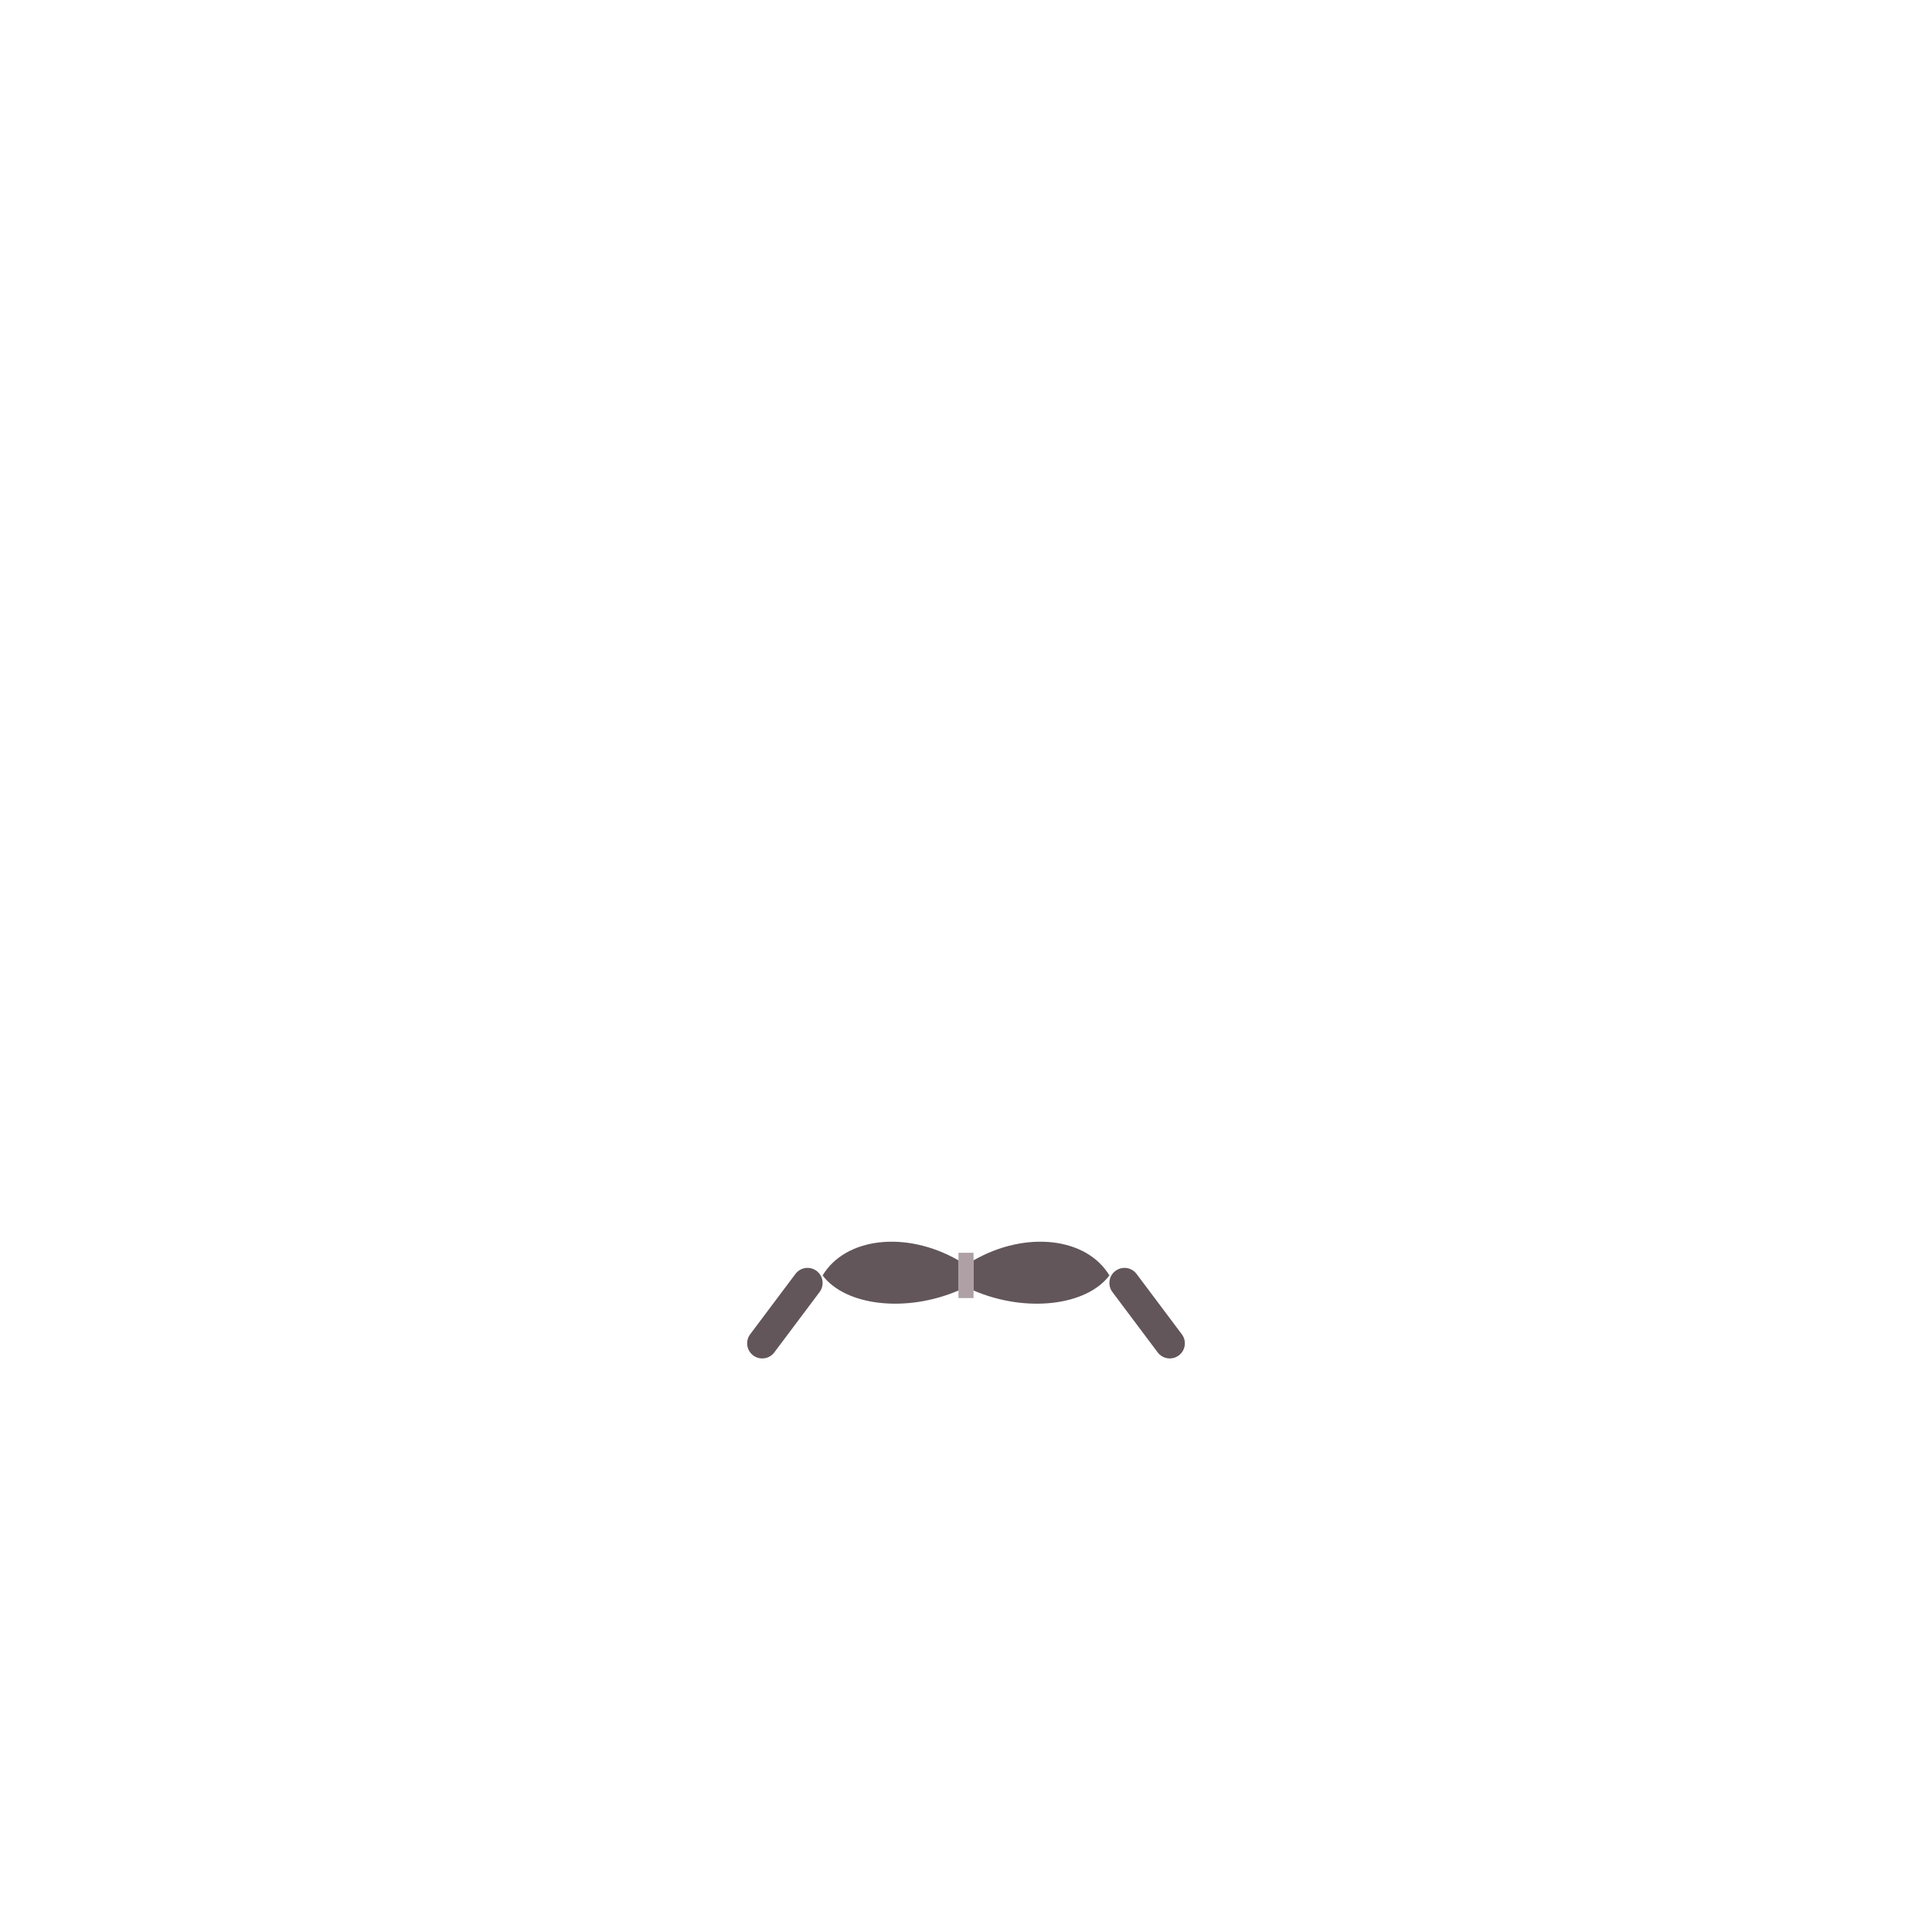
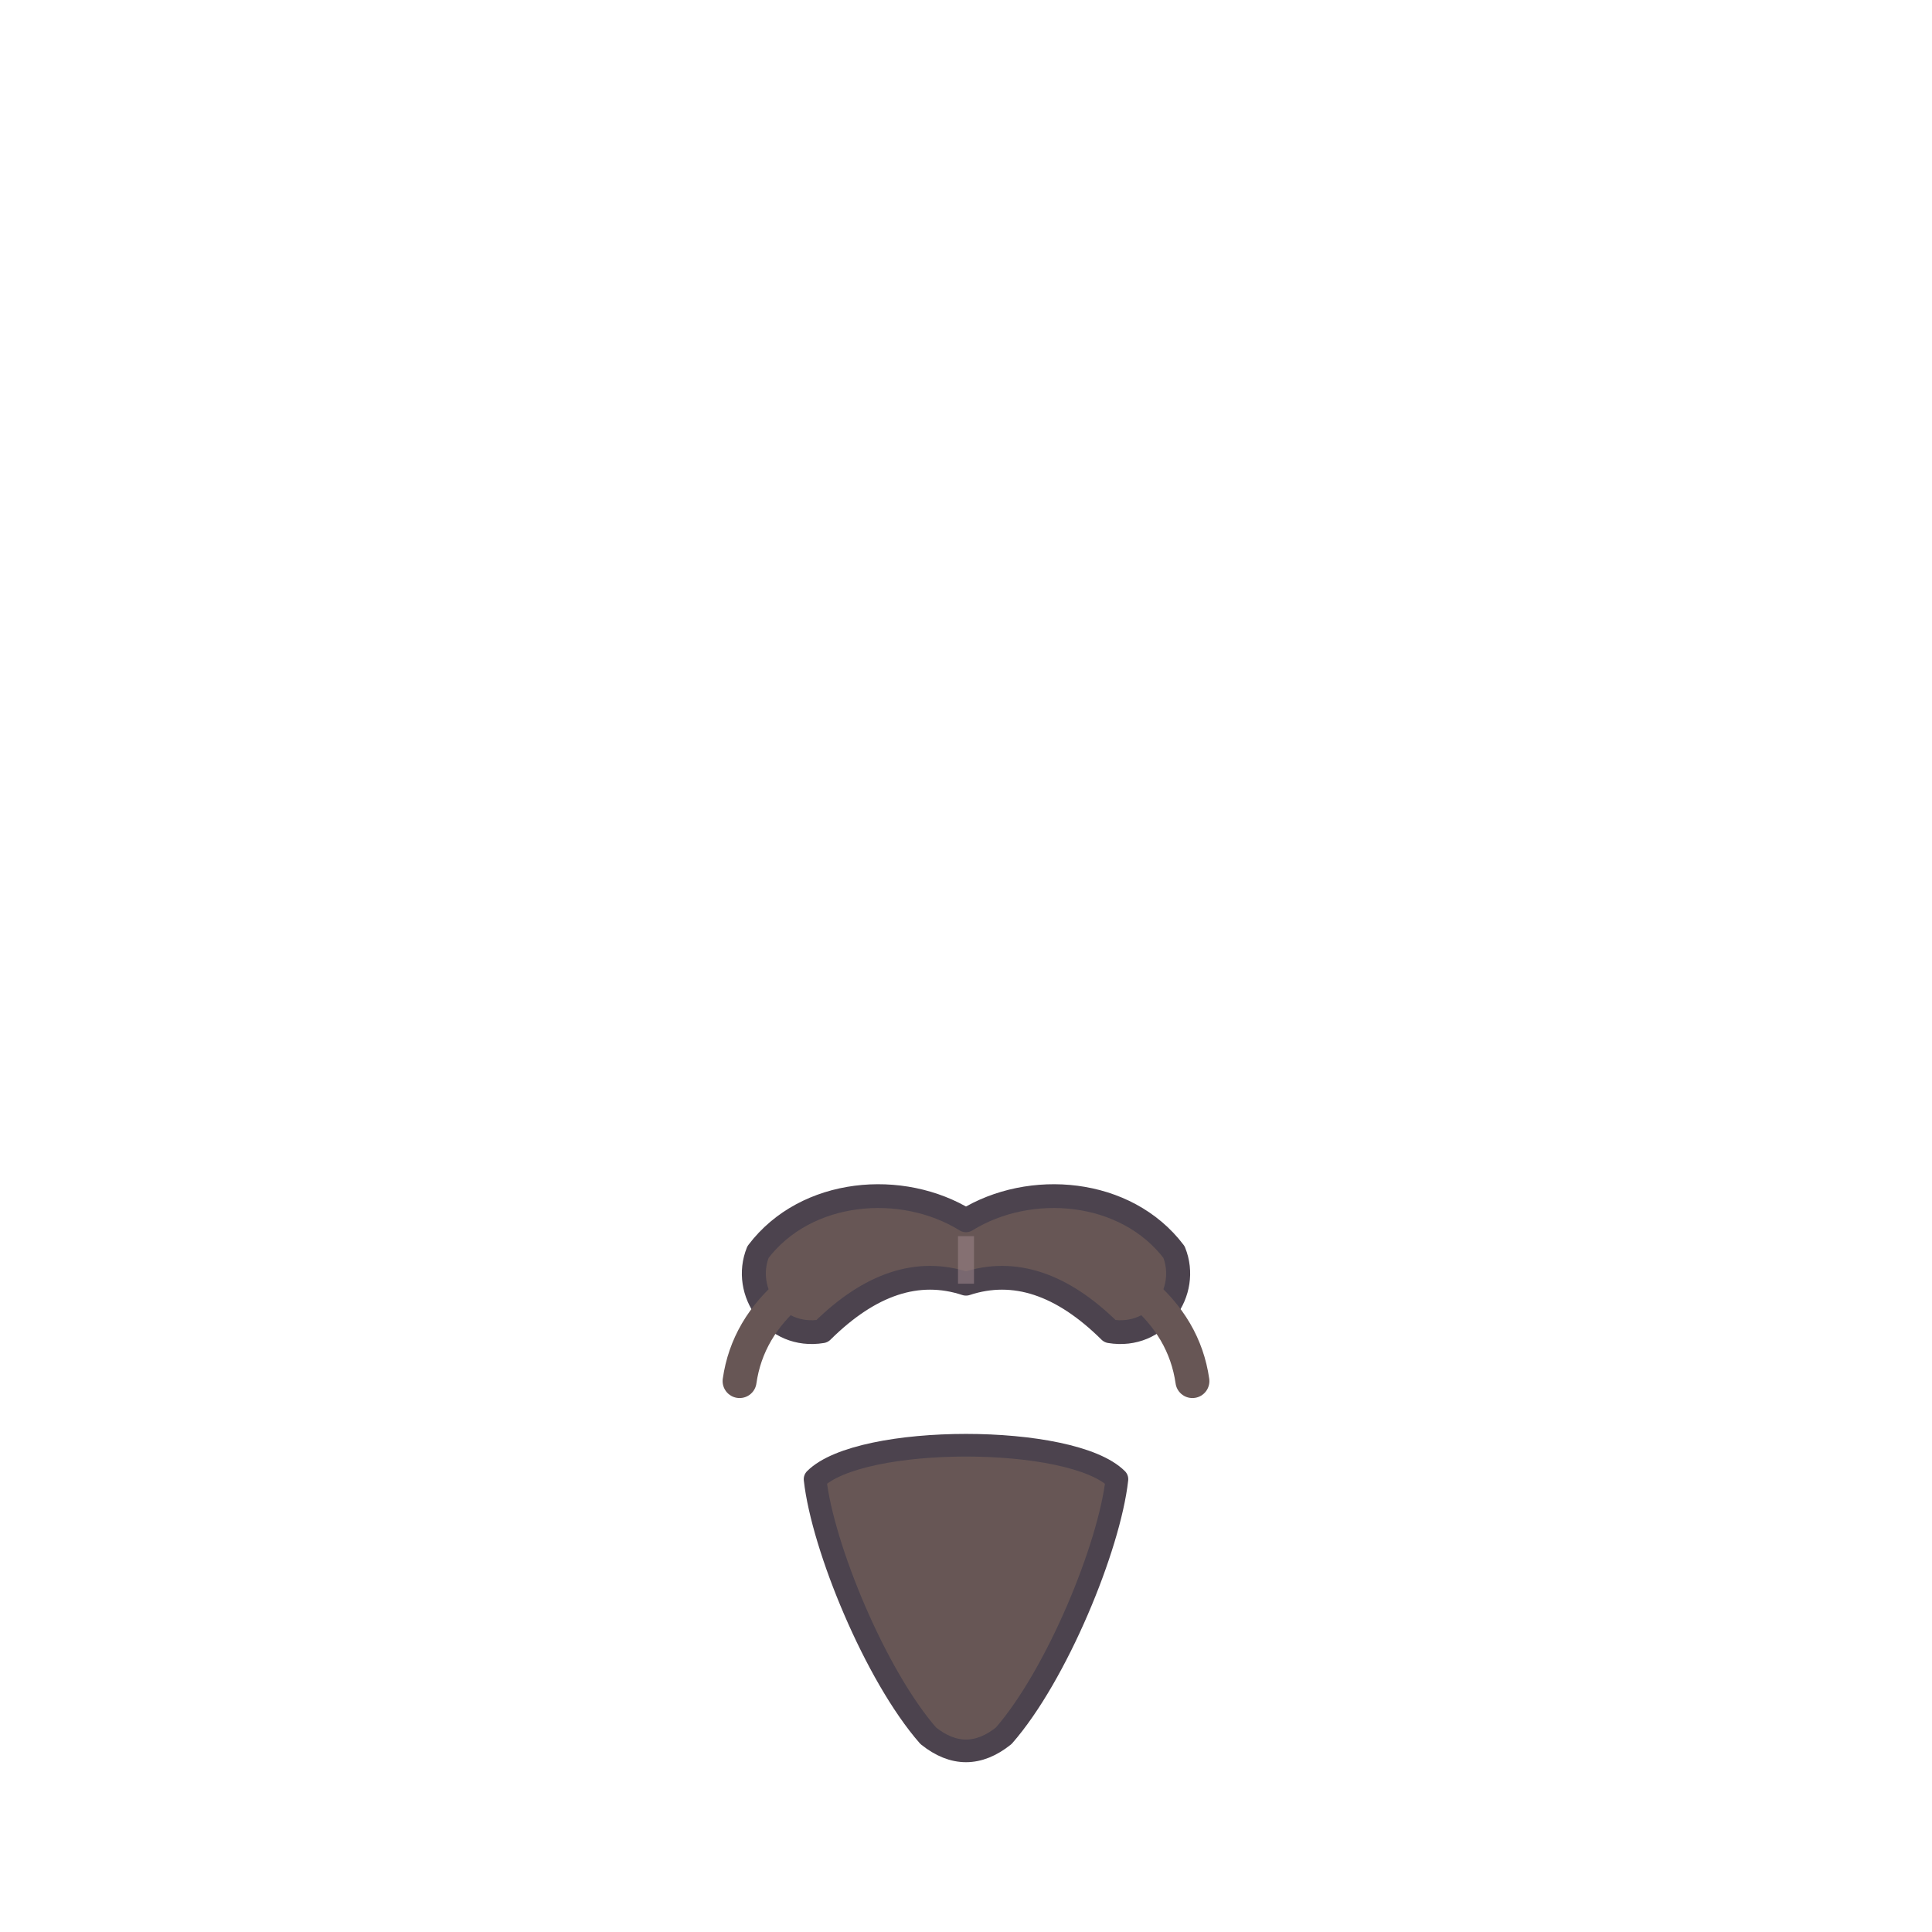
<svg xmlns="http://www.w3.org/2000/svg" viewBox="0 0 256 256" width="256" height="256" fill="none">
-   <g opacity="0.8">
-     <path d="M127 167 C120 163 112 164 109 169 C112 173 120 174 127 171Z M129 167 C136 163 144 164 147 169 C144 173 136 174 129 171Z" fill="#3b2c31" />
-     <path d="M128 166 V172" stroke="#6f565c" stroke-width="2" opacity=".7" />
-     <path d="M107 170 l-6 8 M149 170 l6 8" stroke="#3b2c31" stroke-width="4" stroke-linecap="round" />
+   <g opacity="0.82">
+     <g transform="translate(128 168) scale(1.06 1.05) translate(-128 -168)">
+       <path d="M128 162 C120 157 108 158 102 166 C100 171 104 177 110 176 C116 170 122 168 128 170 C134 168 140 170 146 176 C152 177 156 171 154 166 C148 158 136 157 128 162Z" fill="#453130" stroke="#241a27" stroke-width="3" stroke-linejoin="round" />
+       <path d="M128 164 V170" stroke="#82666a" stroke-width="2" opacity=".6" />
+     </g>
+     <path d="M105 171 q-6 5 -7 12 M151 171 q6 5 7 12" stroke="#453130" stroke-width="4.5" fill="none" stroke-linecap="round" />
+     <path d="M108 196 C114 190 142 190 148 196 C147 205 140 222 133 230 Q128 234 123 230 C116 222 109 205 108 196Z" fill="#453130" stroke="#241a27" stroke-width="3" stroke-linejoin="round" />
  </g>
</svg>
